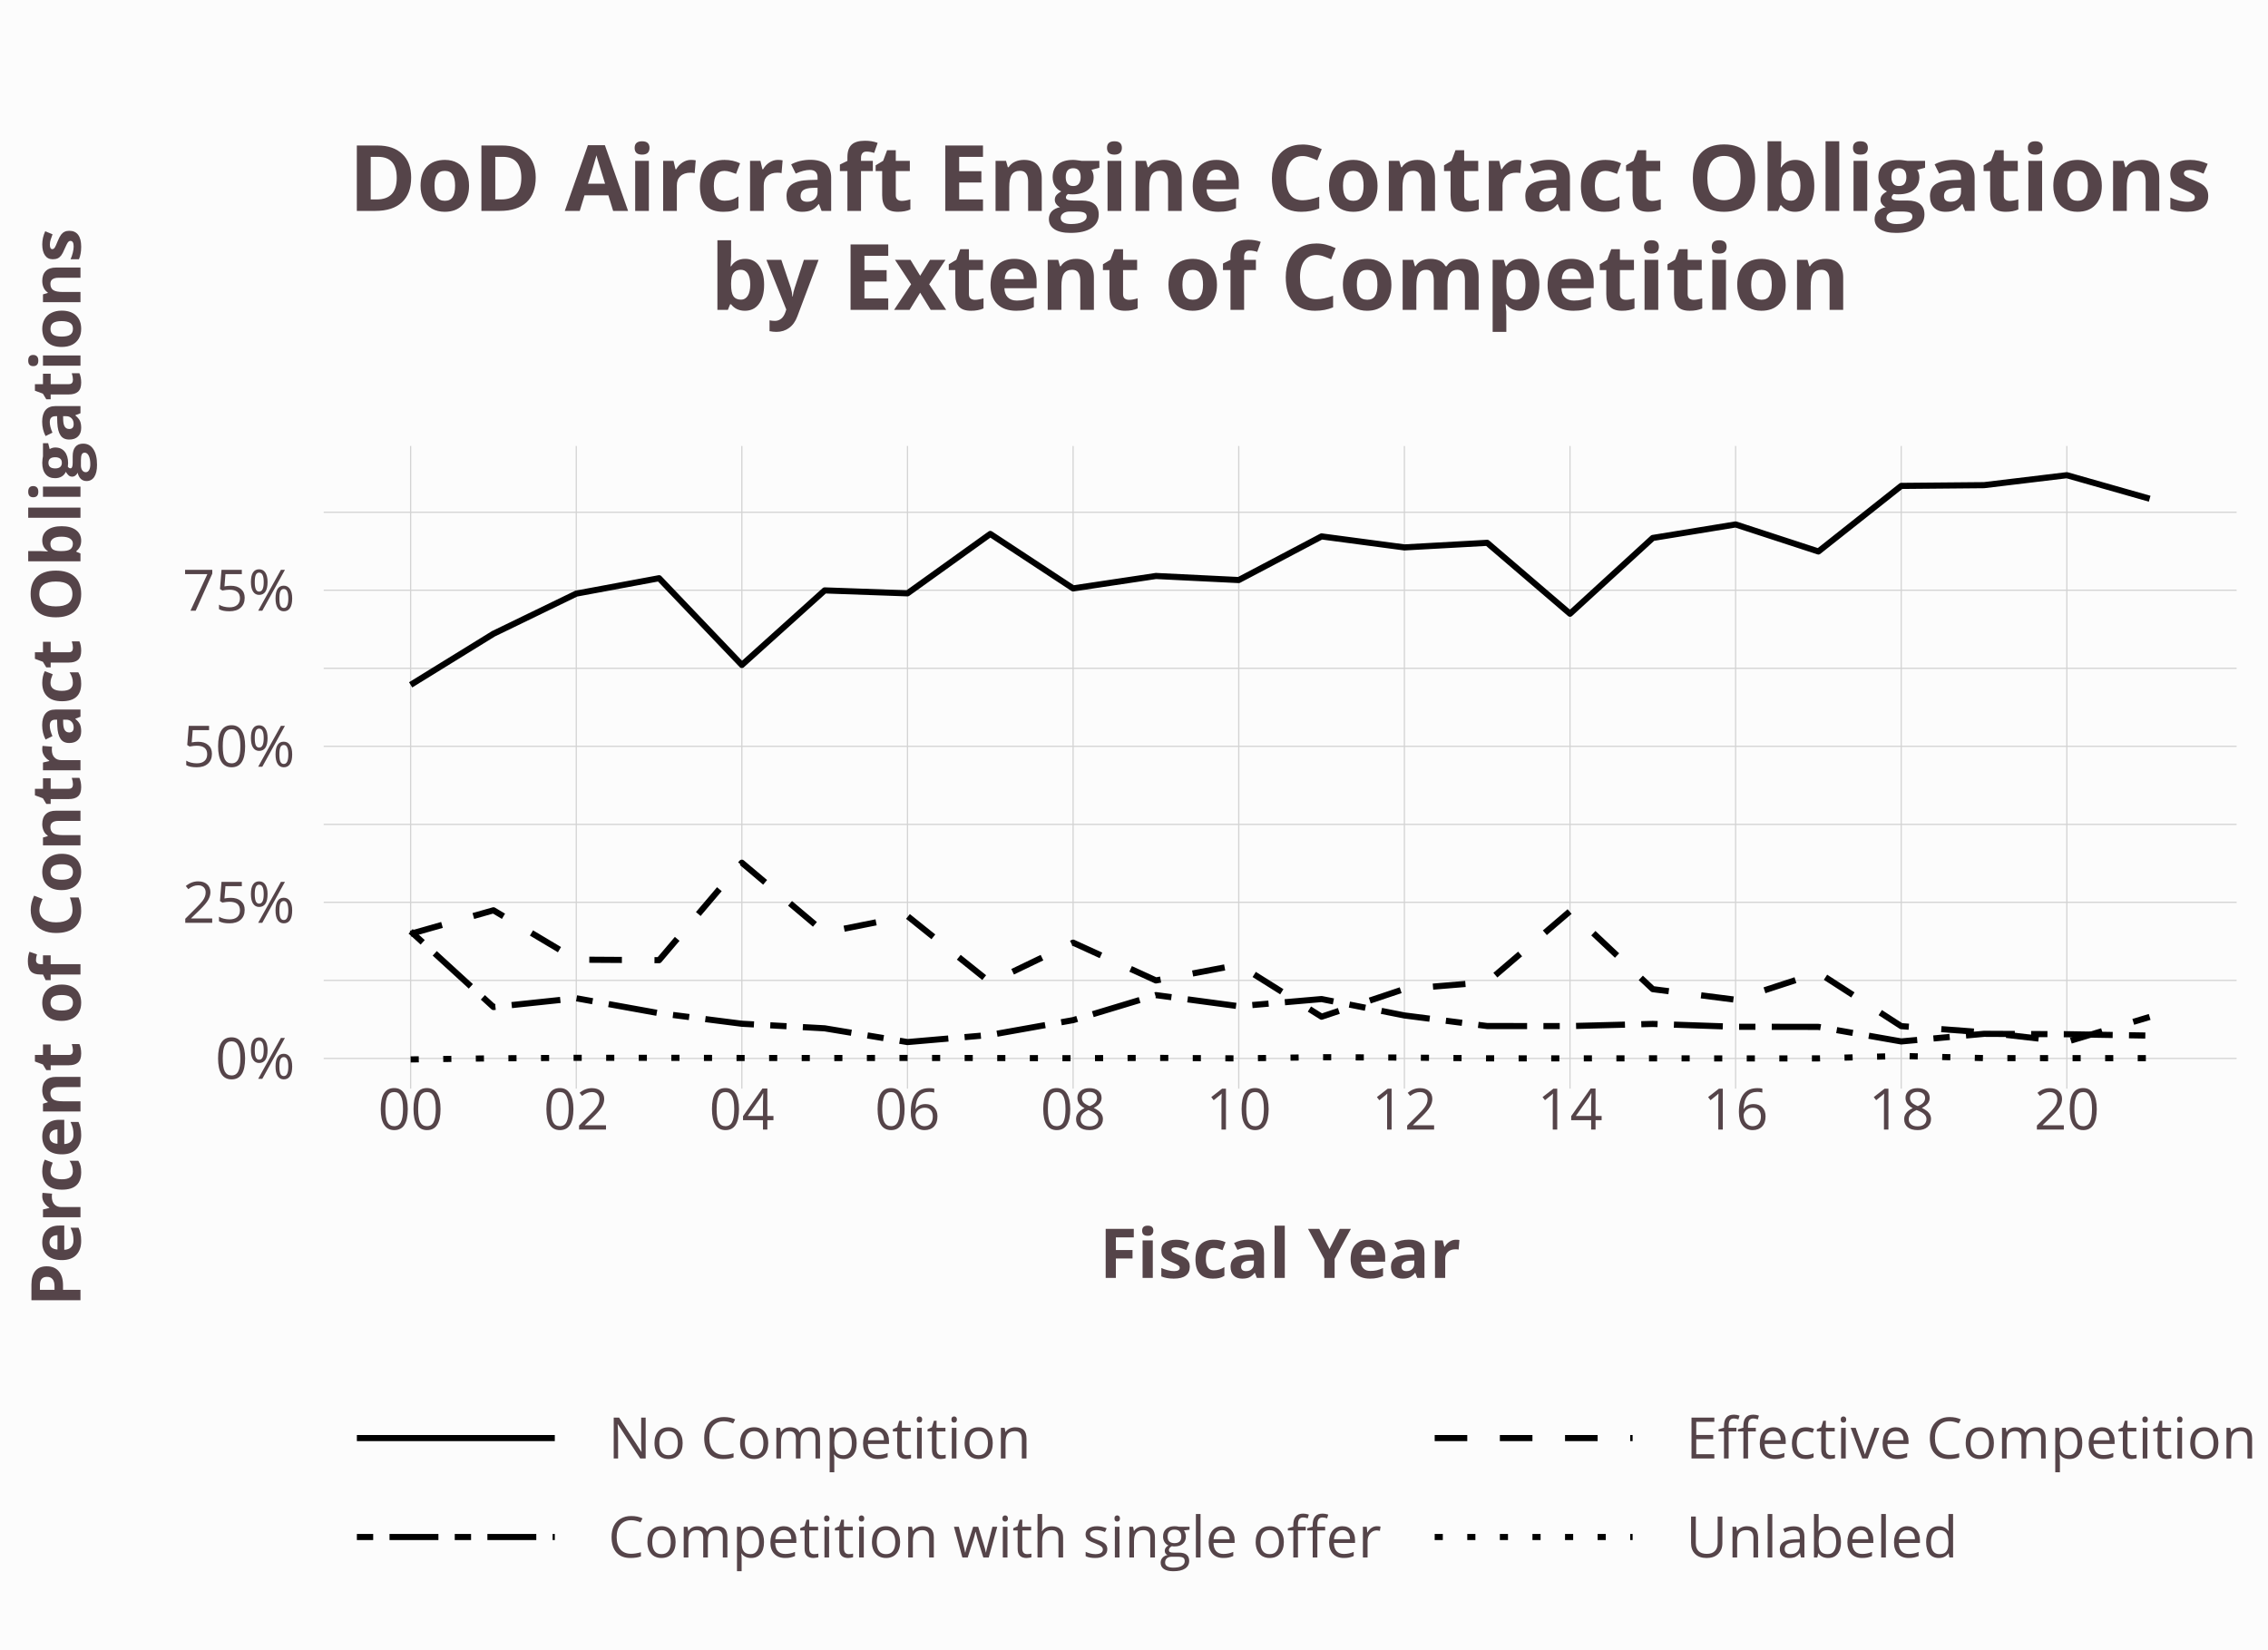
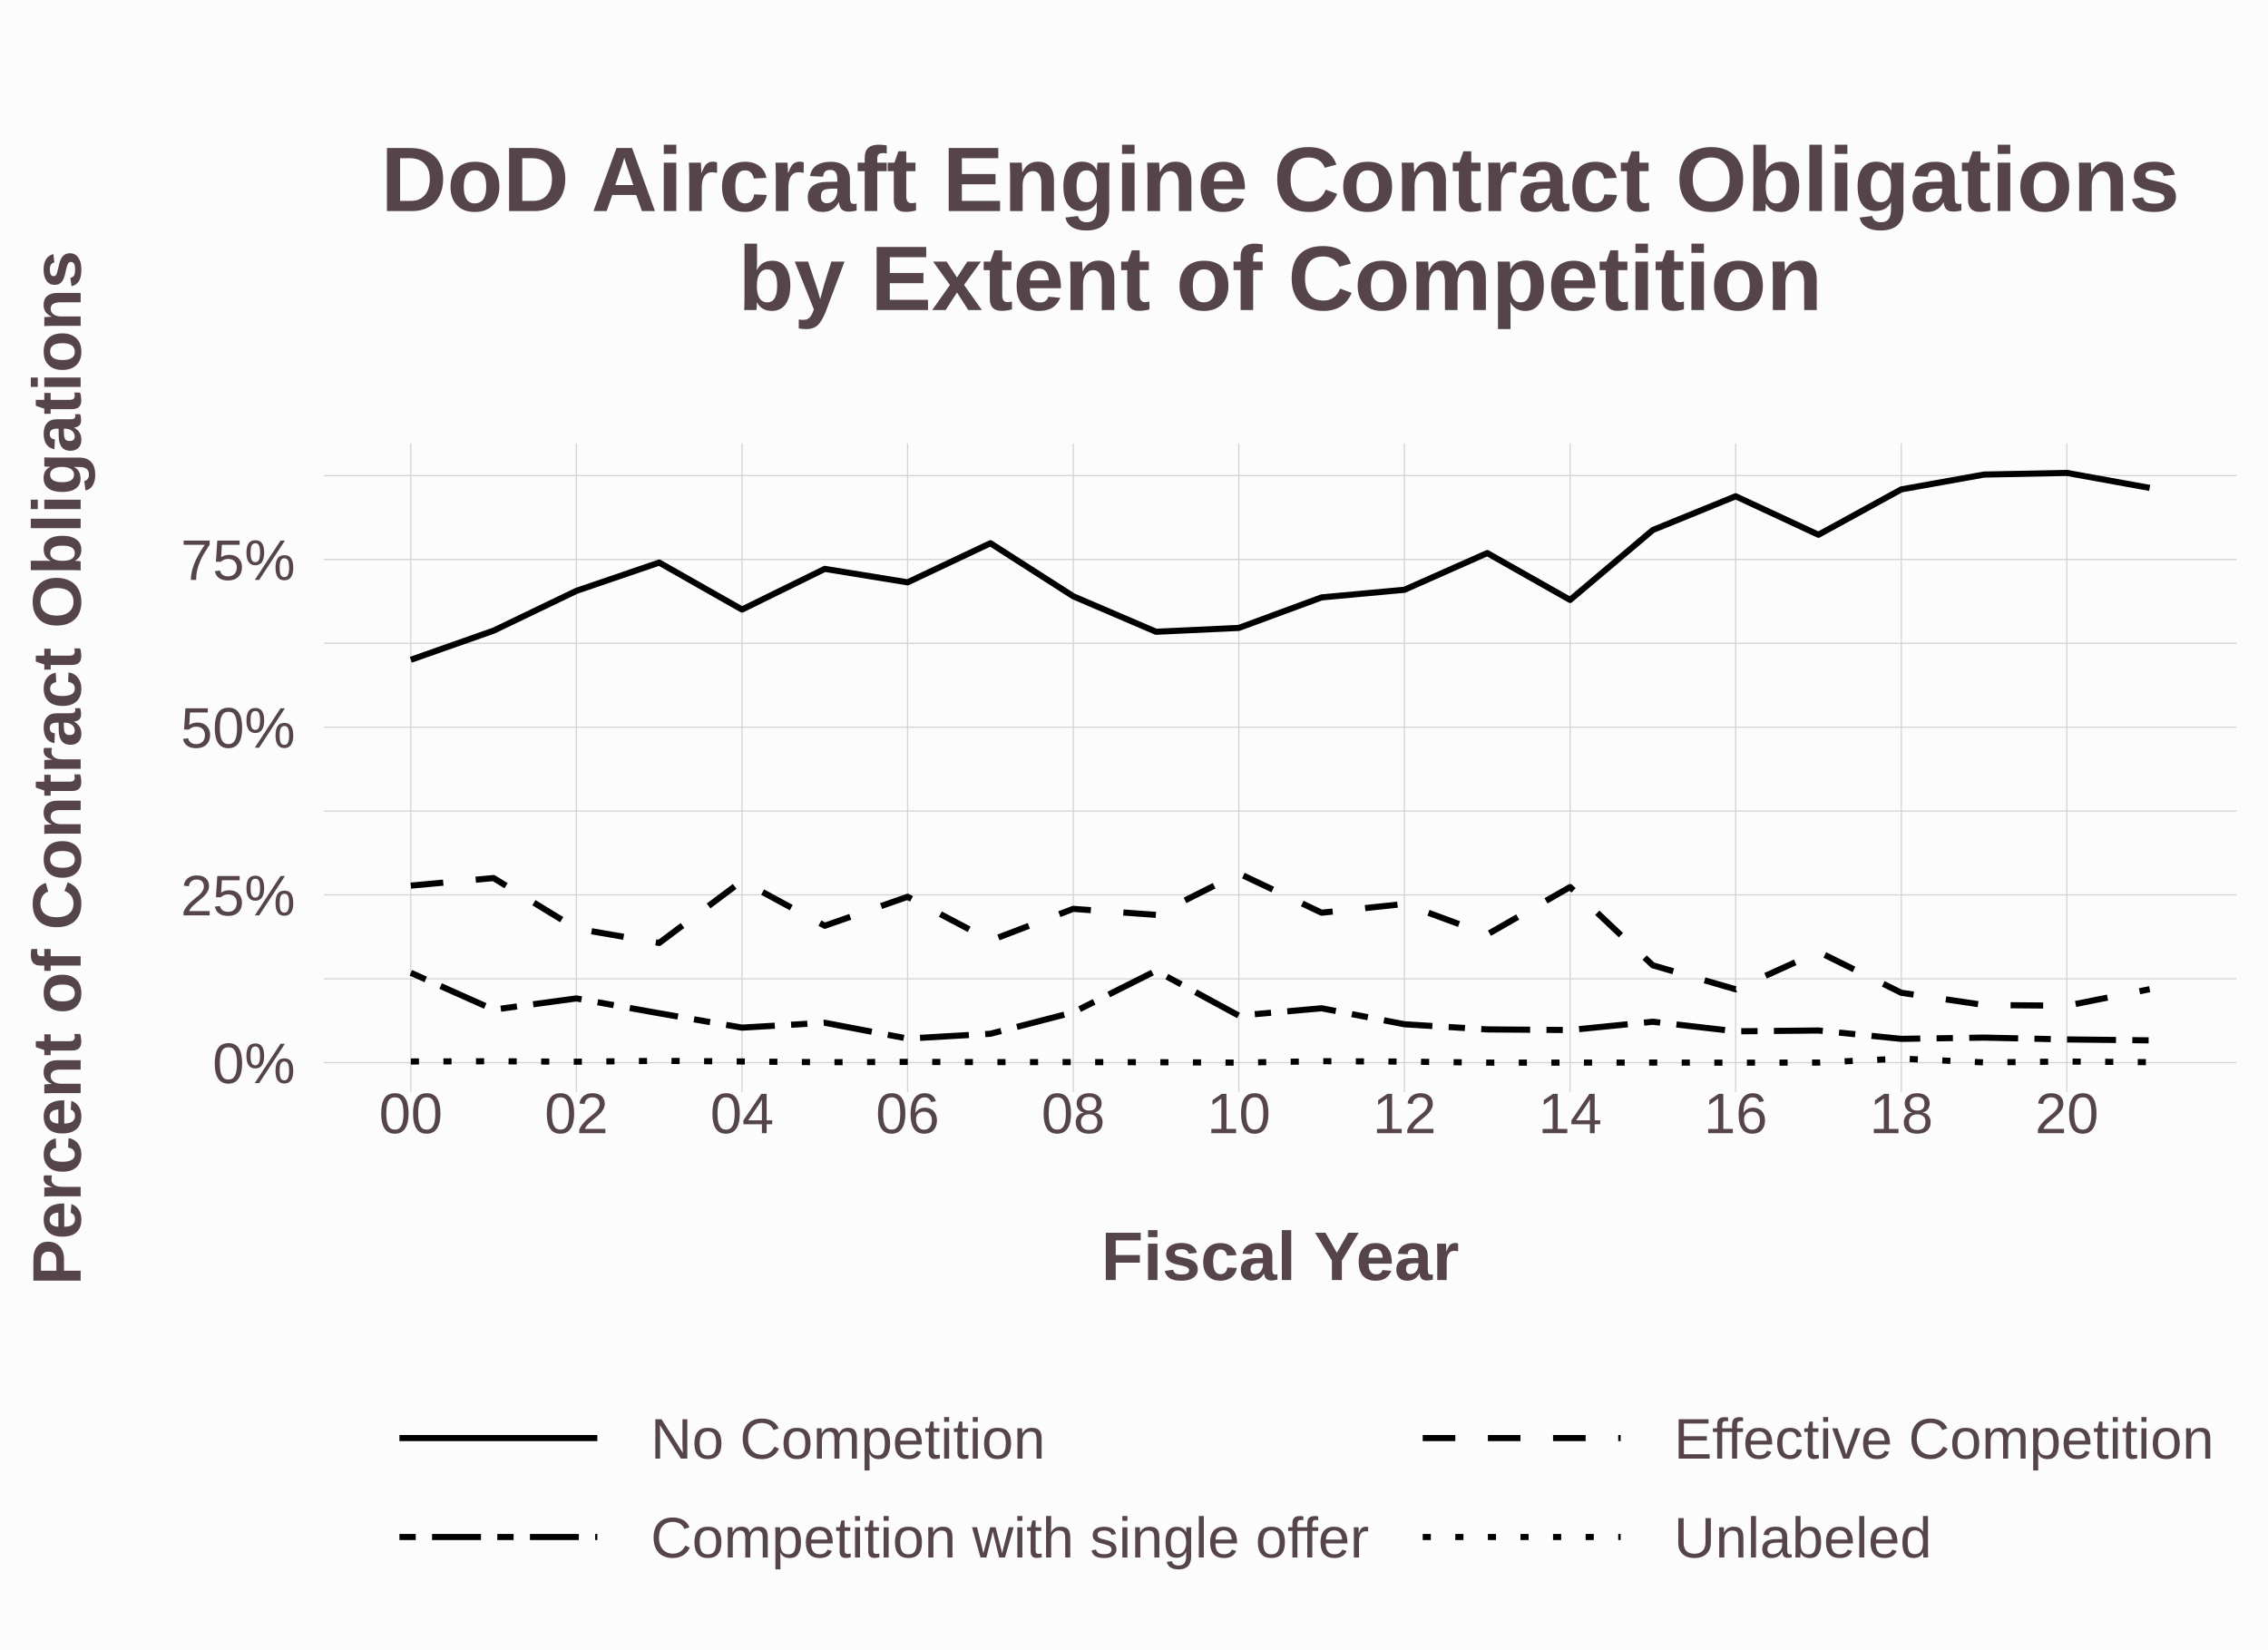
<svg xmlns="http://www.w3.org/2000/svg" class="svglite" width="396.00pt" height="288.00pt" viewBox="0 0 396.00 288.00">
  <defs>
    <style type="text/css">
    .svglite line, .svglite polyline, .svglite polygon, .svglite path, .svglite rect, .svglite circle {
      fill: none;
      stroke: #000000;
      stroke-linecap: round;
      stroke-linejoin: round;
      stroke-miterlimit: 10.00;
    }
    .svglite text {
      white-space: pre;
    }
  </style>
  </defs>
  <rect width="100%" height="100%" style="stroke: none; fill: #FCFCFC;" />
  <defs>
    <clipPath id="cpMC4wMHwzOTYuMDB8MC4wMHwyODguMDA=">
      <rect x="0.00" y="0.00" width="396.00" height="288.00" />
    </clipPath>
  </defs>
  <g clip-path="url(#cpMC4wMHwzOTYuMDB8MC4wMHwyODguMDA=)">
    <rect x="0.00" y="0.00" width="396.00" height="288.00" style="stroke-width: 1.07; stroke: #FCFCFC; fill: #FCFCFC;" />
  </g>
  <defs>
-     <clipPath id="cpNTYuNTJ8MzkwLjUyfDc3Ljg4fDE5MC4xMA==">
-       <rect x="56.52" y="77.88" width="334.00" height="112.22" />
+     <clipPath id="cpNTYuNTR8MzkwLjUyfDc3LjQzfDE5MC43Mg==">
+       <rect x="56.54" y="77.43" width="333.98" height="113.28" />
    </clipPath>
  </defs>
-   <g clip-path="url(#cpNTYuNTJ8MzkwLjUyfDc3Ljg4fDE5MC4xMA==)">
-     <rect x="56.52" y="77.88" width="334.00" height="112.22" style="stroke-width: 1.07; stroke: #FCFCFC; fill: #FCFCFC;" />
-     <polyline points="56.52,171.20 390.52,171.20 " style="stroke-width: 0.21; stroke: #D3D3D3; stroke-linecap: butt;" />
-     <polyline points="56.52,143.95 390.52,143.95 " style="stroke-width: 0.21; stroke: #D3D3D3; stroke-linecap: butt;" />
-     <polyline points="56.52,116.70 390.52,116.70 " style="stroke-width: 0.21; stroke: #D3D3D3; stroke-linecap: butt;" />
-     <polyline points="56.52,89.45 390.52,89.45 " style="stroke-width: 0.21; stroke: #D3D3D3; stroke-linecap: butt;" />
-     <polyline points="56.52,184.82 390.52,184.82 " style="stroke-width: 0.21; stroke: #D3D3D3; stroke-linecap: butt;" />
-     <polyline points="56.52,157.57 390.52,157.57 " style="stroke-width: 0.21; stroke: #D3D3D3; stroke-linecap: butt;" />
-     <polyline points="56.52,130.32 390.52,130.32 " style="stroke-width: 0.21; stroke: #D3D3D3; stroke-linecap: butt;" />
-     <polyline points="56.52,103.07 390.52,103.07 " style="stroke-width: 0.21; stroke: #D3D3D3; stroke-linecap: butt;" />
-     <polyline points="71.70,190.10 71.70,77.88 " style="stroke-width: 0.21; stroke: #D3D3D3; stroke-linecap: butt;" />
-     <polyline points="100.62,190.10 100.62,77.88 " style="stroke-width: 0.21; stroke: #D3D3D3; stroke-linecap: butt;" />
-     <polyline points="129.53,190.10 129.53,77.88 " style="stroke-width: 0.21; stroke: #D3D3D3; stroke-linecap: butt;" />
-     <polyline points="158.45,190.10 158.45,77.88 " style="stroke-width: 0.21; stroke: #D3D3D3; stroke-linecap: butt;" />
-     <polyline points="187.37,190.10 187.37,77.88 " style="stroke-width: 0.21; stroke: #D3D3D3; stroke-linecap: butt;" />
-     <polyline points="216.29,190.10 216.29,77.88 " style="stroke-width: 0.21; stroke: #D3D3D3; stroke-linecap: butt;" />
-     <polyline points="245.21,190.10 245.21,77.88 " style="stroke-width: 0.21; stroke: #D3D3D3; stroke-linecap: butt;" />
-     <polyline points="274.13,190.10 274.13,77.88 " style="stroke-width: 0.21; stroke: #D3D3D3; stroke-linecap: butt;" />
-     <polyline points="303.04,190.10 303.04,77.88 " style="stroke-width: 0.21; stroke: #D3D3D3; stroke-linecap: butt;" />
-     <polyline points="331.96,190.10 331.96,77.88 " style="stroke-width: 0.21; stroke: #D3D3D3; stroke-linecap: butt;" />
-     <polyline points="360.88,190.10 360.88,77.88 " style="stroke-width: 0.21; stroke: #D3D3D3; stroke-linecap: butt;" />
-     <polyline points="71.70,119.59 86.16,110.67 100.62,103.66 115.08,100.97 129.53,116.12 143.99,103.10 158.45,103.61 172.91,93.24 187.37,102.75 201.83,100.58 216.29,101.29 230.75,93.67 245.21,95.59 259.67,94.79 274.13,107.17 288.58,93.94 303.04,91.58 317.50,96.30 331.96,84.85 346.42,84.72 360.88,82.98 375.34,87.09 " style="stroke-width: 1.07; stroke-linecap: butt;" />
-     <polyline points="71.70,162.63 86.16,175.85 100.62,174.32 115.08,176.93 129.53,178.77 143.99,179.57 158.45,181.97 172.91,180.72 187.37,178.14 201.83,173.77 216.29,175.71 230.75,174.46 245.21,177.32 259.67,179.17 274.13,179.18 288.58,178.80 303.04,179.30 317.50,179.32 331.96,181.86 346.42,180.53 360.88,180.60 375.34,180.84 " style="stroke-width: 1.07; stroke-dasharray: 2.85,2.85,8.54,2.85; stroke-linecap: butt;" />
-     <polyline points="71.70,163.07 86.16,158.96 100.62,167.58 115.08,167.67 129.53,150.65 143.99,162.85 158.45,159.97 172.91,171.57 187.37,164.61 201.83,171.21 216.29,168.47 230.75,177.54 245.21,172.70 259.67,171.51 274.13,159.12 288.58,172.73 303.04,174.58 317.50,169.85 331.96,179.19 346.42,180.27 360.88,181.92 375.34,177.58 " style="stroke-width: 1.07; stroke-dasharray: 5.69,5.69; stroke-linecap: butt;" />
-     <polyline points="71.70,185.00 86.16,184.81 100.62,184.72 115.08,184.72 129.53,184.75 143.99,184.76 158.45,184.74 172.91,184.76 187.37,184.79 201.83,184.73 216.29,184.82 230.75,184.61 245.21,184.68 259.67,184.81 274.13,184.82 288.58,184.81 303.04,184.83 317.50,184.82 331.96,184.39 346.42,184.77 360.88,184.78 375.34,184.78 " style="stroke-width: 1.07; stroke-dasharray: 1.42,4.27; stroke-linecap: butt;" />
+   <g clip-path="url(#cpNTYuNTR8MzkwLjUyfDc3LjQzfDE5MC43Mg==)">
+     <rect x="56.54" y="77.43" width="333.98" height="113.28" style="stroke-width: 1.07; stroke: #FCFCFC; fill: #FCFCFC;" />
+     <polyline points="56.54,170.92 390.52,170.92 " style="stroke-width: 0.21; stroke: #D3D3D3; stroke-linecap: butt;" />
+     <polyline points="56.54,141.63 390.52,141.63 " style="stroke-width: 0.21; stroke: #D3D3D3; stroke-linecap: butt;" />
+     <polyline points="56.54,112.34 390.52,112.34 " style="stroke-width: 0.21; stroke: #D3D3D3; stroke-linecap: butt;" />
+     <polyline points="56.54,83.05 390.52,83.05 " style="stroke-width: 0.21; stroke: #D3D3D3; stroke-linecap: butt;" />
+     <polyline points="56.54,185.56 390.52,185.56 " style="stroke-width: 0.21; stroke: #D3D3D3; stroke-linecap: butt;" />
+     <polyline points="56.54,156.27 390.52,156.27 " style="stroke-width: 0.21; stroke: #D3D3D3; stroke-linecap: butt;" />
+     <polyline points="56.54,126.98 390.52,126.98 " style="stroke-width: 0.21; stroke: #D3D3D3; stroke-linecap: butt;" />
+     <polyline points="56.54,97.69 390.52,97.69 " style="stroke-width: 0.21; stroke: #D3D3D3; stroke-linecap: butt;" />
+     <polyline points="71.73,190.72 71.73,77.43 " style="stroke-width: 0.21; stroke: #D3D3D3; stroke-linecap: butt;" />
+     <polyline points="100.64,190.72 100.64,77.43 " style="stroke-width: 0.21; stroke: #D3D3D3; stroke-linecap: butt;" />
+     <polyline points="129.56,190.72 129.56,77.43 " style="stroke-width: 0.21; stroke: #D3D3D3; stroke-linecap: butt;" />
+     <polyline points="158.47,190.72 158.47,77.43 " style="stroke-width: 0.21; stroke: #D3D3D3; stroke-linecap: butt;" />
+     <polyline points="187.39,190.72 187.39,77.43 " style="stroke-width: 0.21; stroke: #D3D3D3; stroke-linecap: butt;" />
+     <polyline points="216.30,190.72 216.30,77.43 " style="stroke-width: 0.21; stroke: #D3D3D3; stroke-linecap: butt;" />
+     <polyline points="245.22,190.72 245.22,77.43 " style="stroke-width: 0.21; stroke: #D3D3D3; stroke-linecap: butt;" />
+     <polyline points="274.14,190.72 274.14,77.43 " style="stroke-width: 0.21; stroke: #D3D3D3; stroke-linecap: butt;" />
+     <polyline points="303.05,190.72 303.05,77.43 " style="stroke-width: 0.21; stroke: #D3D3D3; stroke-linecap: butt;" />
+     <polyline points="331.97,190.72 331.97,77.43 " style="stroke-width: 0.21; stroke: #D3D3D3; stroke-linecap: butt;" />
+     <polyline points="360.88,190.72 360.88,77.43 " style="stroke-width: 0.21; stroke: #D3D3D3; stroke-linecap: butt;" />
+     <polyline points="71.73,115.21 86.18,110.13 100.64,103.18 115.10,98.24 129.56,106.44 144.01,99.34 158.47,101.69 172.93,94.86 187.39,104.12 201.85,110.32 216.30,109.65 230.76,104.32 245.22,102.99 259.68,96.58 274.14,104.76 288.59,92.55 303.05,86.66 317.51,93.38 331.97,85.46 346.42,82.87 360.88,82.58 375.34,85.20 " style="stroke-width: 1.07; stroke-linecap: butt;" />
+     <polyline points="71.73,169.87 86.18,176.31 100.64,174.35 115.10,176.94 129.56,179.45 144.01,178.60 158.47,181.36 172.93,180.52 187.39,176.78 201.85,169.52 216.30,177.35 230.76,176.07 245.22,178.86 259.68,179.76 274.14,179.87 288.59,178.42 303.05,180.09 317.51,179.95 331.97,181.41 346.42,181.19 360.88,181.51 375.34,181.67 " style="stroke-width: 1.07; stroke-dasharray: 2.85,2.85,8.54,2.85; stroke-linecap: butt;" />
+     <polyline points="71.73,154.65 86.18,153.33 100.64,162.16 115.10,164.66 129.56,153.83 144.01,161.66 158.47,156.60 172.93,164.24 187.39,158.71 201.85,159.76 216.30,152.52 230.76,159.38 245.22,157.85 259.68,163.18 274.14,154.90 288.59,168.57 303.05,172.76 317.51,166.21 331.97,173.36 346.42,175.50 360.88,175.62 375.34,172.74 " style="stroke-width: 1.07; stroke-dasharray: 5.69,5.69; stroke-linecap: butt;" />
+     <polyline points="71.73,185.36 86.18,185.32 100.64,185.40 115.10,185.25 129.56,185.36 144.01,185.49 158.47,185.43 172.93,185.47 187.39,185.47 201.85,185.49 216.30,185.56 230.76,185.31 245.22,185.38 259.68,185.56 274.14,185.56 288.59,185.55 303.05,185.57 317.51,185.55 331.97,184.86 346.42,185.52 360.88,185.37 375.34,185.48 " style="stroke-width: 1.07; stroke-dasharray: 1.42,4.27; stroke-linecap: butt;" />
  </g>
  <g clip-path="url(#cpMC4wMHwzOTYuMDB8MC4wMHwyODguMDA=)">
-     <text x="51.53" y="188.39" text-anchor="end" style="font-size: 10.00px;fill: #554449; font-family: &quot;Open Sans&quot;;" textLength="13.95px" lengthAdjust="spacingAndGlyphs">0%</text>
-     <text x="51.53" y="161.14" text-anchor="end" style="font-size: 10.00px;fill: #554449; font-family: &quot;Open Sans&quot;;" textLength="19.66px" lengthAdjust="spacingAndGlyphs">25%</text>
-     <text x="51.53" y="133.89" text-anchor="end" style="font-size: 10.00px;fill: #554449; font-family: &quot;Open Sans&quot;;" textLength="19.66px" lengthAdjust="spacingAndGlyphs">50%</text>
-     <text x="51.53" y="106.65" text-anchor="end" style="font-size: 10.00px;fill: #554449; font-family: &quot;Open Sans&quot;;" textLength="19.66px" lengthAdjust="spacingAndGlyphs">75%</text>
-     <polyline points="56.52,184.82 56.52,184.82 " style="stroke-width: 1.07; stroke: #333333; stroke-linecap: butt;" />
-     <polyline points="56.52,157.57 56.52,157.57 " style="stroke-width: 1.07; stroke: #333333; stroke-linecap: butt;" />
-     <polyline points="56.52,130.32 56.52,130.32 " style="stroke-width: 1.07; stroke: #333333; stroke-linecap: butt;" />
-     <polyline points="56.52,103.07 56.52,103.07 " style="stroke-width: 1.07; stroke: #333333; stroke-linecap: butt;" />
-     <polyline points="71.70,190.10 71.70,190.10 " style="stroke-width: 1.07; stroke: #333333; stroke-linecap: butt;" />
-     <polyline points="100.62,190.10 100.62,190.10 " style="stroke-width: 1.07; stroke: #333333; stroke-linecap: butt;" />
-     <polyline points="129.53,190.10 129.53,190.10 " style="stroke-width: 1.07; stroke: #333333; stroke-linecap: butt;" />
-     <polyline points="158.45,190.10 158.45,190.10 " style="stroke-width: 1.07; stroke: #333333; stroke-linecap: butt;" />
-     <polyline points="187.37,190.10 187.37,190.10 " style="stroke-width: 1.07; stroke: #333333; stroke-linecap: butt;" />
-     <polyline points="216.29,190.10 216.29,190.10 " style="stroke-width: 1.07; stroke: #333333; stroke-linecap: butt;" />
-     <polyline points="245.21,190.10 245.21,190.10 " style="stroke-width: 1.07; stroke: #333333; stroke-linecap: butt;" />
-     <polyline points="274.13,190.10 274.13,190.10 " style="stroke-width: 1.07; stroke: #333333; stroke-linecap: butt;" />
-     <polyline points="303.04,190.10 303.04,190.10 " style="stroke-width: 1.07; stroke: #333333; stroke-linecap: butt;" />
-     <polyline points="331.96,190.10 331.96,190.10 " style="stroke-width: 1.07; stroke: #333333; stroke-linecap: butt;" />
-     <polyline points="360.88,190.10 360.88,190.10 " style="stroke-width: 1.07; stroke: #333333; stroke-linecap: butt;" />
-     <text x="71.70" y="197.25" text-anchor="middle" style="font-size: 10.00px;fill: #554449; font-family: &quot;Open Sans&quot;;" textLength="11.43px" lengthAdjust="spacingAndGlyphs">00</text>
-     <text x="100.62" y="197.25" text-anchor="middle" style="font-size: 10.00px;fill: #554449; font-family: &quot;Open Sans&quot;;" textLength="11.43px" lengthAdjust="spacingAndGlyphs">02</text>
-     <text x="129.53" y="197.25" text-anchor="middle" style="font-size: 10.00px;fill: #554449; font-family: &quot;Open Sans&quot;;" textLength="11.43px" lengthAdjust="spacingAndGlyphs">04</text>
-     <text x="158.45" y="197.25" text-anchor="middle" style="font-size: 10.00px;fill: #554449; font-family: &quot;Open Sans&quot;;" textLength="11.43px" lengthAdjust="spacingAndGlyphs">06</text>
-     <text x="187.37" y="197.25" text-anchor="middle" style="font-size: 10.00px;fill: #554449; font-family: &quot;Open Sans&quot;;" textLength="11.43px" lengthAdjust="spacingAndGlyphs">08</text>
-     <text x="216.29" y="197.25" text-anchor="middle" style="font-size: 10.00px;fill: #554449; font-family: &quot;Open Sans&quot;;" textLength="11.43px" lengthAdjust="spacingAndGlyphs">10</text>
-     <text x="245.21" y="197.25" text-anchor="middle" style="font-size: 10.00px;fill: #554449; font-family: &quot;Open Sans&quot;;" textLength="11.43px" lengthAdjust="spacingAndGlyphs">12</text>
-     <text x="274.13" y="197.25" text-anchor="middle" style="font-size: 10.00px;fill: #554449; font-family: &quot;Open Sans&quot;;" textLength="11.43px" lengthAdjust="spacingAndGlyphs">14</text>
-     <text x="303.04" y="197.25" text-anchor="middle" style="font-size: 10.00px;fill: #554449; font-family: &quot;Open Sans&quot;;" textLength="11.43px" lengthAdjust="spacingAndGlyphs">16</text>
-     <text x="331.96" y="197.25" text-anchor="middle" style="font-size: 10.00px;fill: #554449; font-family: &quot;Open Sans&quot;;" textLength="11.43px" lengthAdjust="spacingAndGlyphs">18</text>
-     <text x="360.88" y="197.25" text-anchor="middle" style="font-size: 10.00px;fill: #554449; font-family: &quot;Open Sans&quot;;" textLength="11.43px" lengthAdjust="spacingAndGlyphs">20</text>
-     <text x="223.52" y="223.16" text-anchor="middle" style="font-size: 12.00px; font-weight: bold;fill: #554449; font-family: &quot;Open Sans&quot;;" textLength="63.11px" lengthAdjust="spacingAndGlyphs">Fiscal Year</text>
-     <text transform="translate(14.05,133.99) rotate(-90)" text-anchor="middle" style="font-size: 12.00px; font-weight: bold;fill: #554449; font-family: &quot;Open Sans&quot;;" textLength="188.34px" lengthAdjust="spacingAndGlyphs">Percent of Contract Obligations</text>
-     <rect x="47.53" y="237.00" width="351.98" height="45.52" style="stroke-width: 1.07; stroke: none; fill: #FCFCFC;" />
-     <rect x="57.99" y="242.48" width="43.20" height="17.28" style="stroke-width: 1.07; stroke: none; fill: #FCFCFC;" />
-     <line x1="62.31" y1="251.12" x2="96.87" y2="251.12" style="stroke-width: 1.07; stroke-linecap: butt;" />
-     <rect x="57.99" y="259.76" width="43.20" height="17.28" style="stroke-width: 1.07; stroke: none; fill: #FCFCFC;" />
-     <line x1="62.31" y1="268.40" x2="96.87" y2="268.40" style="stroke-width: 1.07; stroke-dasharray: 2.85,2.85,8.54,2.85; stroke-linecap: butt;" />
-     <rect x="246.18" y="242.48" width="43.20" height="17.28" style="stroke-width: 1.07; stroke: none; fill: #FCFCFC;" />
-     <line x1="250.50" y1="251.12" x2="285.06" y2="251.12" style="stroke-width: 1.07; stroke-dasharray: 5.69,5.69; stroke-linecap: butt;" />
-     <rect x="246.18" y="259.76" width="43.20" height="17.28" style="stroke-width: 1.07; stroke: none; fill: #FCFCFC;" />
-     <line x1="250.50" y1="268.40" x2="285.06" y2="268.40" style="stroke-width: 1.07; stroke-dasharray: 1.42,4.27; stroke-linecap: butt;" />
-     <text x="106.17" y="254.69" style="font-size: 10.00px;fill: #554449; font-family: &quot;Open Sans&quot;;" textLength="73.86px" lengthAdjust="spacingAndGlyphs">No Competition</text>
-     <text x="106.17" y="271.97" style="font-size: 10.00px;fill: #554449; font-family: &quot;Open Sans&quot;;" textLength="135.02px" lengthAdjust="spacingAndGlyphs">Competition with single offer</text>
-     <text x="294.36" y="254.69" style="font-size: 10.00px;fill: #554449; font-family: &quot;Open Sans&quot;;" textLength="99.67px" lengthAdjust="spacingAndGlyphs">Effective Competition</text>
-     <text x="294.36" y="271.97" style="font-size: 10.00px;fill: #554449; font-family: &quot;Open Sans&quot;;" textLength="47.51px" lengthAdjust="spacingAndGlyphs">Unlabeled</text>
-     <text x="223.52" y="36.83" text-anchor="middle" style="font-size: 16.00px; font-weight: bold;fill: #554449; font-family: &quot;Open Sans&quot;;" textLength="325.26px" lengthAdjust="spacingAndGlyphs">DoD Aircraft Engine Contract Obligations</text>
-     <text x="223.52" y="54.11" text-anchor="middle" style="font-size: 16.00px; font-weight: bold;fill: #554449; font-family: &quot;Open Sans&quot;;" textLength="199.01px" lengthAdjust="spacingAndGlyphs">by Extent of Competition</text>
+     <text x="51.56" y="189.14" text-anchor="end" style="font-size: 10.00px;fill: #554449; font-family: &quot;Arial&quot;;" textLength="14.46px" lengthAdjust="spacingAndGlyphs">0%</text>
+     <text x="51.56" y="159.85" text-anchor="end" style="font-size: 10.00px;fill: #554449; font-family: &quot;Arial&quot;;" textLength="20.02px" lengthAdjust="spacingAndGlyphs">25%</text>
+     <text x="51.56" y="130.56" text-anchor="end" style="font-size: 10.00px;fill: #554449; font-family: &quot;Arial&quot;;" textLength="20.02px" lengthAdjust="spacingAndGlyphs">50%</text>
+     <text x="51.56" y="101.27" text-anchor="end" style="font-size: 10.00px;fill: #554449; font-family: &quot;Arial&quot;;" textLength="20.02px" lengthAdjust="spacingAndGlyphs">75%</text>
+     <polyline points="56.54,185.56 56.54,185.56 " style="stroke-width: 1.07; stroke: #333333; stroke-linecap: butt;" />
+     <polyline points="56.54,156.27 56.54,156.27 " style="stroke-width: 1.07; stroke: #333333; stroke-linecap: butt;" />
+     <polyline points="56.54,126.98 56.54,126.98 " style="stroke-width: 1.07; stroke: #333333; stroke-linecap: butt;" />
+     <polyline points="56.54,97.69 56.54,97.69 " style="stroke-width: 1.07; stroke: #333333; stroke-linecap: butt;" />
+     <polyline points="71.73,190.72 71.73,190.72 " style="stroke-width: 1.07; stroke: #333333; stroke-linecap: butt;" />
+     <polyline points="100.64,190.72 100.64,190.72 " style="stroke-width: 1.07; stroke: #333333; stroke-linecap: butt;" />
+     <polyline points="129.56,190.72 129.56,190.72 " style="stroke-width: 1.07; stroke: #333333; stroke-linecap: butt;" />
+     <polyline points="158.47,190.72 158.47,190.72 " style="stroke-width: 1.07; stroke: #333333; stroke-linecap: butt;" />
+     <polyline points="187.39,190.72 187.39,190.72 " style="stroke-width: 1.07; stroke: #333333; stroke-linecap: butt;" />
+     <polyline points="216.30,190.72 216.30,190.72 " style="stroke-width: 1.07; stroke: #333333; stroke-linecap: butt;" />
+     <polyline points="245.22,190.72 245.22,190.72 " style="stroke-width: 1.07; stroke: #333333; stroke-linecap: butt;" />
+     <polyline points="274.14,190.72 274.14,190.72 " style="stroke-width: 1.07; stroke: #333333; stroke-linecap: butt;" />
+     <polyline points="303.05,190.72 303.05,190.72 " style="stroke-width: 1.07; stroke: #333333; stroke-linecap: butt;" />
+     <polyline points="331.97,190.72 331.97,190.72 " style="stroke-width: 1.07; stroke: #333333; stroke-linecap: butt;" />
+     <polyline points="360.88,190.72 360.88,190.72 " style="stroke-width: 1.07; stroke: #333333; stroke-linecap: butt;" />
+     <text x="71.73" y="197.88" text-anchor="middle" style="font-size: 10.00px;fill: #554449; font-family: &quot;Arial&quot;;" textLength="11.13px" lengthAdjust="spacingAndGlyphs">00</text>
+     <text x="100.64" y="197.88" text-anchor="middle" style="font-size: 10.00px;fill: #554449; font-family: &quot;Arial&quot;;" textLength="11.13px" lengthAdjust="spacingAndGlyphs">02</text>
+     <text x="129.56" y="197.88" text-anchor="middle" style="font-size: 10.00px;fill: #554449; font-family: &quot;Arial&quot;;" textLength="11.13px" lengthAdjust="spacingAndGlyphs">04</text>
+     <text x="158.47" y="197.88" text-anchor="middle" style="font-size: 10.00px;fill: #554449; font-family: &quot;Arial&quot;;" textLength="11.13px" lengthAdjust="spacingAndGlyphs">06</text>
+     <text x="187.39" y="197.88" text-anchor="middle" style="font-size: 10.00px;fill: #554449; font-family: &quot;Arial&quot;;" textLength="11.13px" lengthAdjust="spacingAndGlyphs">08</text>
+     <text x="216.30" y="197.88" text-anchor="middle" style="font-size: 10.00px;fill: #554449; font-family: &quot;Arial&quot;;" textLength="11.13px" lengthAdjust="spacingAndGlyphs">10</text>
+     <text x="245.22" y="197.88" text-anchor="middle" style="font-size: 10.00px;fill: #554449; font-family: &quot;Arial&quot;;" textLength="11.13px" lengthAdjust="spacingAndGlyphs">12</text>
+     <text x="274.14" y="197.88" text-anchor="middle" style="font-size: 10.00px;fill: #554449; font-family: &quot;Arial&quot;;" textLength="11.13px" lengthAdjust="spacingAndGlyphs">14</text>
+     <text x="303.05" y="197.88" text-anchor="middle" style="font-size: 10.00px;fill: #554449; font-family: &quot;Arial&quot;;" textLength="11.13px" lengthAdjust="spacingAndGlyphs">16</text>
+     <text x="331.97" y="197.88" text-anchor="middle" style="font-size: 10.00px;fill: #554449; font-family: &quot;Arial&quot;;" textLength="11.13px" lengthAdjust="spacingAndGlyphs">18</text>
+     <text x="360.88" y="197.88" text-anchor="middle" style="font-size: 10.00px;fill: #554449; font-family: &quot;Arial&quot;;" textLength="11.13px" lengthAdjust="spacingAndGlyphs">20</text>
+     <text x="223.53" y="223.52" text-anchor="middle" style="font-size: 12.00px; font-weight: bold;fill: #554449; font-family: &quot;Arial&quot;;" textLength="62.50px" lengthAdjust="spacingAndGlyphs">Fiscal Year</text>
+     <text transform="translate(14.08,134.08) rotate(-90)" text-anchor="middle" style="font-size: 12.00px; font-weight: bold;fill: #554449; font-family: &quot;Arial&quot;;" textLength="180.70px" lengthAdjust="spacingAndGlyphs">Percent of Contract Obligations</text>
+     <rect x="54.96" y="237.00" width="337.15" height="45.52" style="stroke-width: 1.07; stroke: none; fill: #FCFCFC;" />
+     <rect x="65.42" y="242.48" width="43.20" height="17.28" style="stroke-width: 1.07; stroke: none; fill: #FCFCFC;" />
+     <line x1="69.74" y1="251.12" x2="104.30" y2="251.12" style="stroke-width: 1.07; stroke-linecap: butt;" />
+     <rect x="65.42" y="259.76" width="43.20" height="17.28" style="stroke-width: 1.07; stroke: none; fill: #FCFCFC;" />
+     <line x1="69.74" y1="268.40" x2="104.30" y2="268.40" style="stroke-width: 1.07; stroke-dasharray: 2.85,2.85,8.54,2.85; stroke-linecap: butt;" />
+     <rect x="244.09" y="242.48" width="43.20" height="17.28" style="stroke-width: 1.07; stroke: none; fill: #FCFCFC;" />
+     <line x1="248.41" y1="251.12" x2="282.97" y2="251.12" style="stroke-width: 1.07; stroke-dasharray: 5.69,5.69; stroke-linecap: butt;" />
+     <rect x="244.09" y="259.76" width="43.20" height="17.28" style="stroke-width: 1.07; stroke: none; fill: #FCFCFC;" />
+     <line x1="248.41" y1="268.40" x2="282.97" y2="268.40" style="stroke-width: 1.07; stroke-dasharray: 1.42,4.27; stroke-linecap: butt;" />
+     <text x="113.60" y="254.70" style="font-size: 10.00px;fill: #554449; font-family: &quot;Arial&quot;;" textLength="68.95px" lengthAdjust="spacingAndGlyphs">No Competition</text>
+     <text x="113.60" y="271.98" style="font-size: 10.00px;fill: #554449; font-family: &quot;Arial&quot;;" textLength="125.51px" lengthAdjust="spacingAndGlyphs">Competition with single offer</text>
+     <text x="292.27" y="254.70" style="font-size: 10.00px;fill: #554449; font-family: &quot;Arial&quot;;" textLength="94.36px" lengthAdjust="spacingAndGlyphs">Effective Competition</text>
+     <text x="292.27" y="271.98" style="font-size: 10.00px;fill: #554449; font-family: &quot;Arial&quot;;" textLength="45.06px" lengthAdjust="spacingAndGlyphs">Unlabeled</text>
+     <text x="223.53" y="36.86" text-anchor="middle" style="font-size: 16.00px; font-weight: bold;fill: #554449; font-family: &quot;Arial&quot;;" textLength="314.05px" lengthAdjust="spacingAndGlyphs">DoD Aircraft Engine Contract Obligations</text>
+     <text x="223.53" y="54.14" text-anchor="middle" style="font-size: 16.00px; font-weight: bold;fill: #554449; font-family: &quot;Arial&quot;;" textLength="189.30px" lengthAdjust="spacingAndGlyphs">by Extent of Competition</text>
  </g>
</svg>
